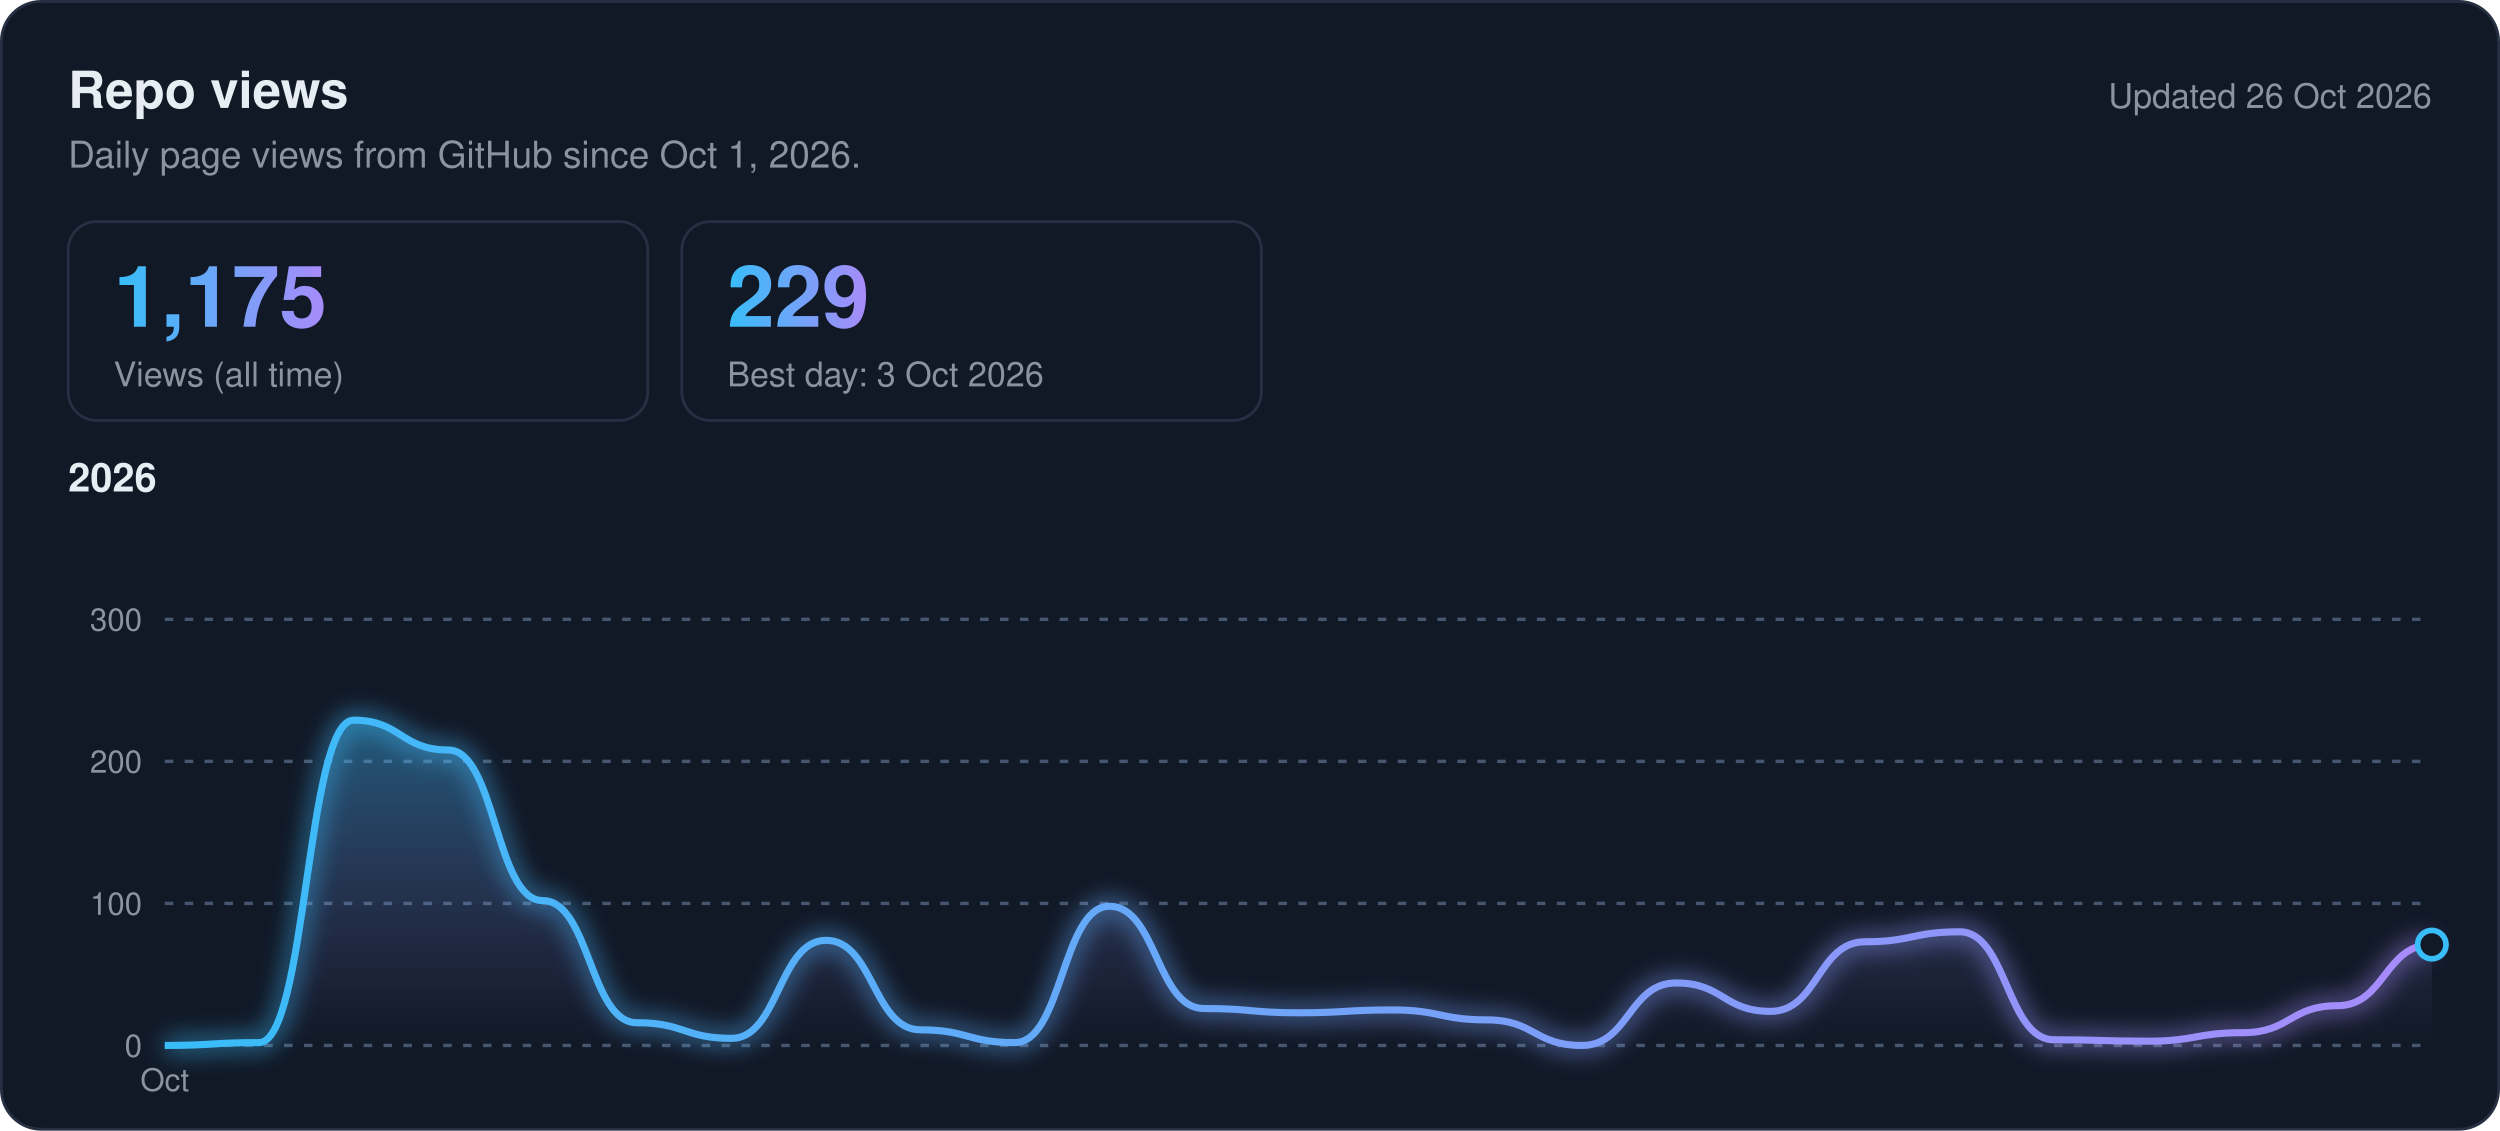
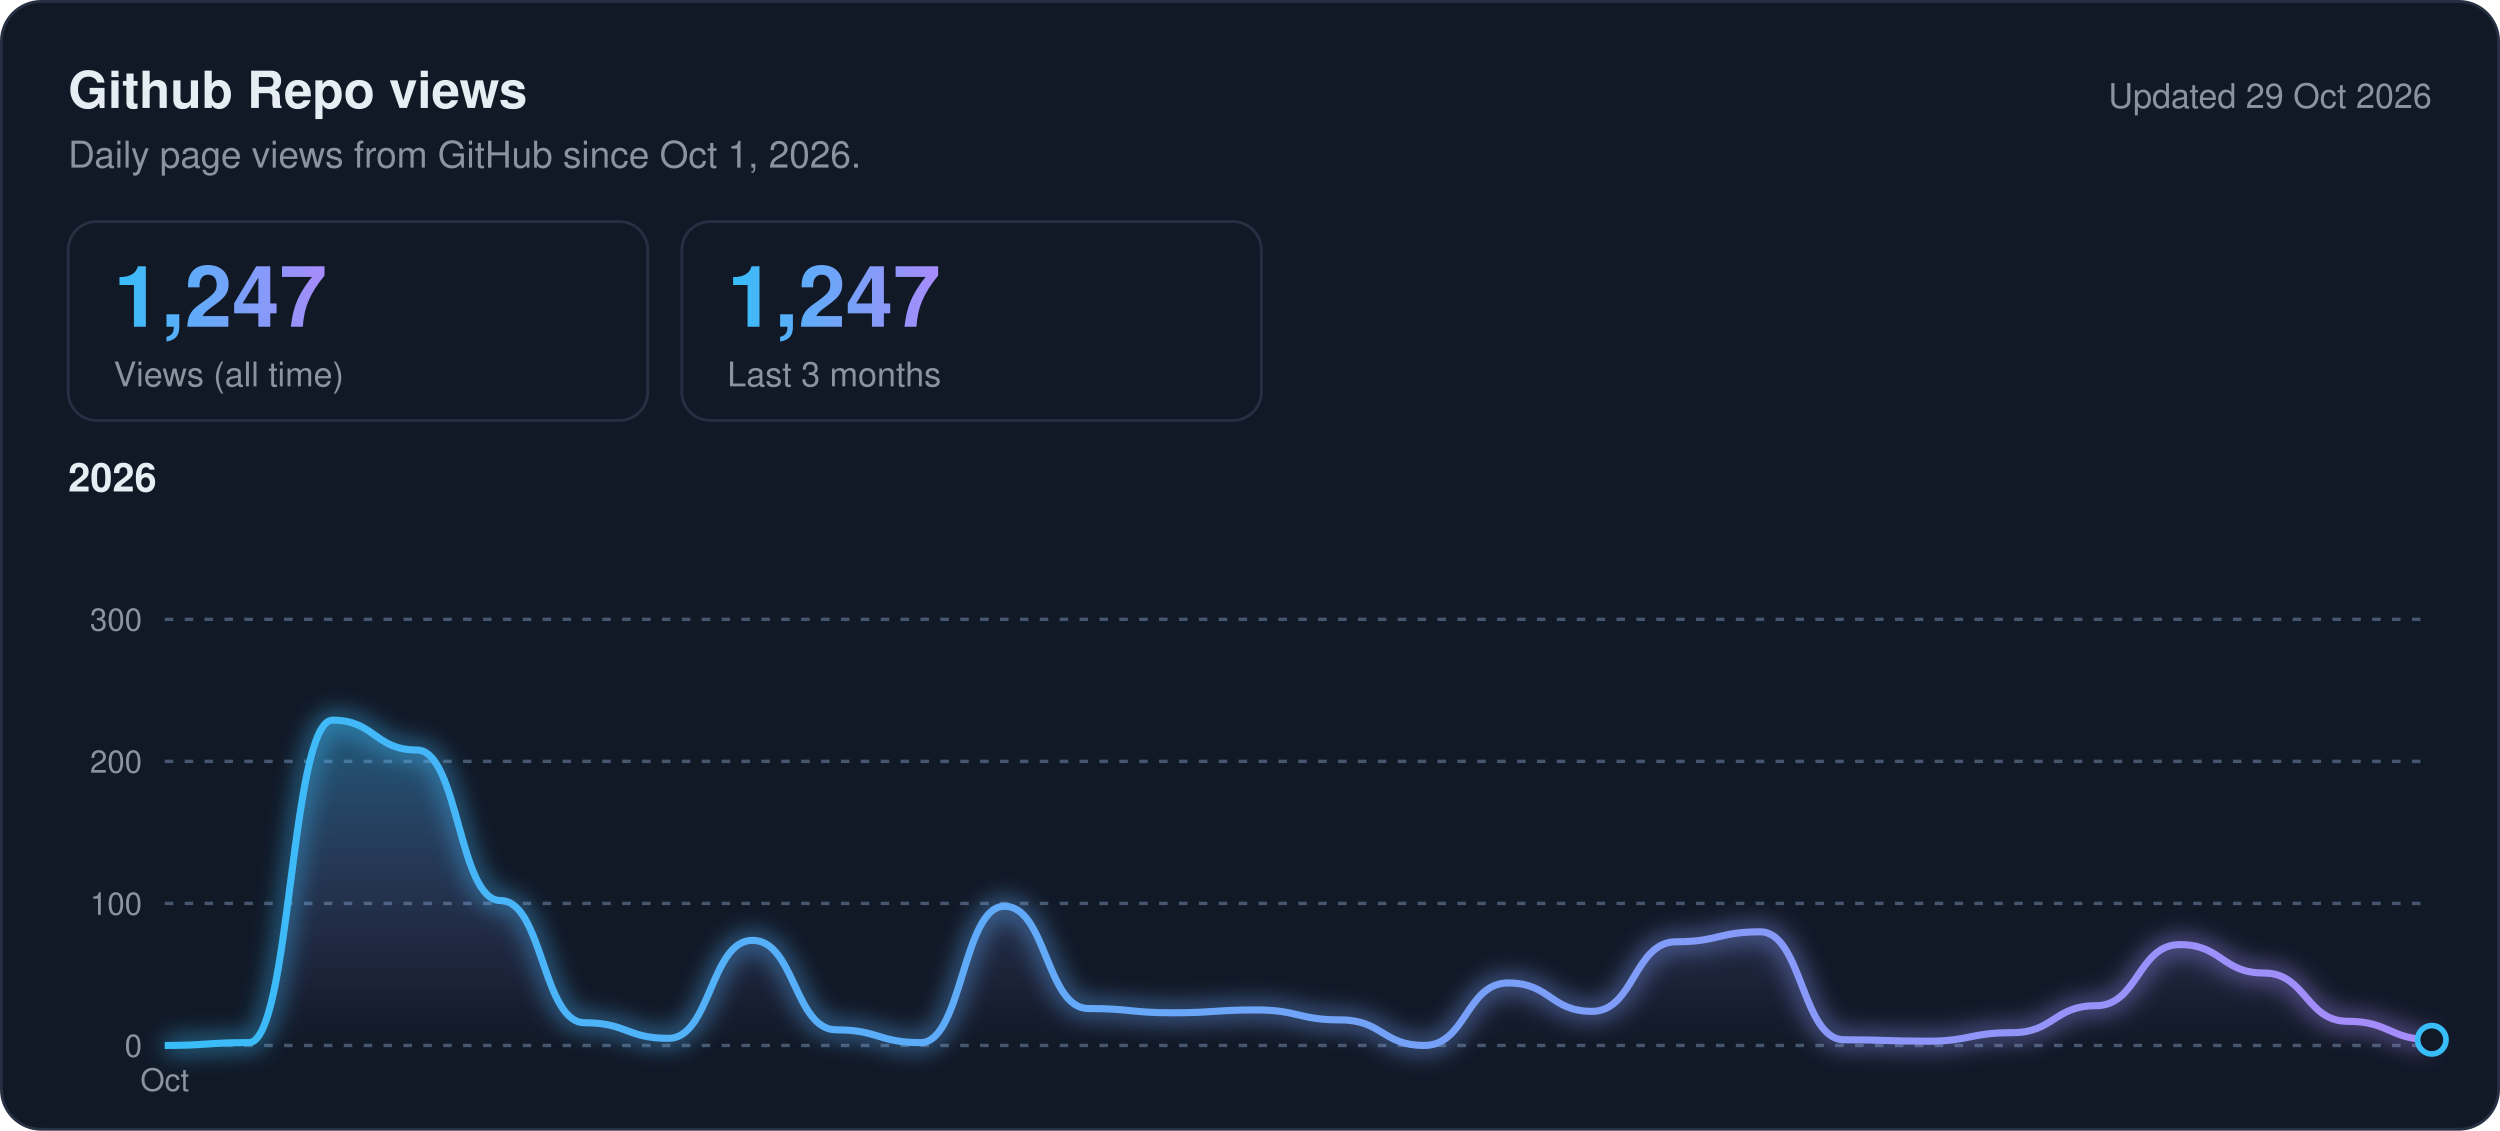
- <svg xmlns="http://www.w3.org/2000/svg" viewBox="0 0 880 398" width="880" height="398" role="img" aria-label="Repo views" font-family="'Segoe UI', system-ui, -apple-system, Helvetica, Arial, sans-serif">
+ <svg xmlns="http://www.w3.org/2000/svg" viewBox="0 0 880 398" width="880" height="398" role="img" aria-label="Github Repo views" font-family="'Segoe UI', system-ui, -apple-system, Helvetica, Arial, sans-serif">
  <style>@keyframes draw{from{stroke-dasharray:1;stroke-dashoffset:1}to{stroke-dasharray:1;stroke-dashoffset:0}}@keyframes fade{from{opacity:0}}.ln,.gw{animation:draw 2.2s ease-out .2s backwards}.fd{animation:fade 1.4s ease 1.2s backwards}@media (prefers-reduced-motion:reduce){.lwv{display:none}}@media (prefers-reduced-motion:reduce){*{animation:none!important}}</style>
  <defs>
    <linearGradient id="lg" x1="0" x2="1">
      <stop offset="0" stop-color="#38bdf8" />
      <stop offset="1" stop-color="#a78bfa" />
    </linearGradient>
    <linearGradient id="ag" x1="0" x2="0" y1="0" y2="1">
      <stop offset="0" stop-color="#38bdf8" stop-opacity=".4" />
      <stop offset="1" stop-color="#a78bfa" stop-opacity="0" />
    </linearGradient>
    <filter id="gw" x="-5%" y="-30%" width="110%" height="160%">
      <feGaussianBlur stdDeviation="4" />
    </filter>
    <linearGradient id="wv0" gradientUnits="userSpaceOnUse" x1="0" y1="0" x2="880" y2="0" gradientTransform="translate(-20,0)">
      <stop offset="0" stop-color="#fff" stop-opacity="0" />
      <stop offset=".04" stop-color="#fff" stop-opacity="0" />
      <stop offset=".08" stop-color="#fff" stop-opacity="1" />
      <stop offset=".086" stop-color="#fff" stop-opacity="0" />
      <stop offset="1" stop-color="#fff" stop-opacity="0" />
      <animateTransform attributeName="gradientTransform" type="translate" values="-20 0;825 0" keyTimes="0;1" dur="8s" begin="2.4s" repeatCount="indefinite" />
    </linearGradient>
  </defs>
  <rect x=".5" y=".5" width="879" height="397" rx="14" fill="#111826" stroke="#263042" />
-   <text x="24" y="38" font-size="18" font-weight="700" fill="#e6edf3">Repo views</text>
+   <text x="24" y="38" font-size="18" font-weight="700" fill="#e6edf3">Github Repo views</text>
  <text x="24" y="59" font-size="13" fill="#8b949e">Daily page views from GitHub since Oct 1, 2026.</text>
-   <text x="856" y="38" font-size="12" fill="#8b949e" text-anchor="end">Updated 26 Oct 2026</text>
+   <text x="856" y="38" font-size="12" fill="#8b949e" text-anchor="end">Updated 29 Oct 2026</text>
  <rect x="24" y="78" width="204" height="70" rx="10" fill="none" stroke="#263042" />
-   <text x="40" y="115" font-size="30" font-weight="700" fill="url(#lg)">1,175</text>
+   <text x="40" y="115" font-size="30" font-weight="700" fill="url(#lg)">1,247</text>
  <text x="40" y="136" font-size="12" fill="#8b949e">Views (all time)</text>
  <rect x="240" y="78" width="204" height="70" rx="10" fill="none" stroke="#263042" />
-   <text x="256" y="115" font-size="30" font-weight="700" fill="url(#lg)">229</text>
-   <text x="256" y="136" font-size="12" fill="#8b949e">Best day: 3 Oct 2026</text>
+   <text x="256" y="115" font-size="30" font-weight="700" fill="url(#lg)">1,247</text>
+   <text x="256" y="136" font-size="12" fill="#8b949e">Last 3 months</text>
  <text x="24" y="173" font-size="14" font-weight="700" fill="#e6edf3">2026</text>
  <line x1="58" x2="856" y1="368.0" y2="368.0" stroke="#46566e" stroke-width="1.2" stroke-dasharray="3 4" />
  <text x="50" y="372.0" font-size="11" fill="#8b949e" text-anchor="end">0</text>
  <line x1="58" x2="856" y1="318.0" y2="318.0" stroke="#46566e" stroke-width="1.2" stroke-dasharray="3 4" />
  <text x="50" y="322.0" font-size="11" fill="#8b949e" text-anchor="end">100</text>
  <line x1="58" x2="856" y1="268.0" y2="268.0" stroke="#46566e" stroke-width="1.2" stroke-dasharray="3 4" />
  <text x="50" y="272.0" font-size="11" fill="#8b949e" text-anchor="end">200</text>
  <line x1="58" x2="856" y1="218.0" y2="218.0" stroke="#46566e" stroke-width="1.2" stroke-dasharray="3 4" />
  <text x="50" y="222.0" font-size="11" fill="#8b949e" text-anchor="end">300</text>
  <text x="58.0" y="384" font-size="11" fill="#8b949e" text-anchor="middle">Oct</text>
-   <path class="fd" d="M58.0,368.0C74.6,368.0 74.6,367.0 91.2,367.0C107.9,367.0 107.9,253.5 124.5,253.5C141.1,253.5 141.1,264.0 157.8,264.0C174.4,264.0 174.4,317.0 191.0,317.0C207.6,317.0 207.6,360.0 224.2,360.0C240.9,360.0 240.9,365.5 257.5,365.5C274.1,365.5 274.1,331.0 290.8,331.0C307.4,331.0 307.4,362.5 324.0,362.5C340.6,362.5 340.6,367.0 357.2,367.0C373.9,367.0 373.9,319.0 390.5,319.0C407.1,319.0 407.1,355.0 423.8,355.0C440.4,355.0 440.4,356.5 457.0,356.5C473.6,356.5 473.6,355.5 490.2,355.5C506.9,355.5 506.9,359.0 523.5,359.0C540.1,359.0 540.1,368.0 556.8,368.0C573.4,368.0 573.4,346.0 590.0,346.0C606.6,346.0 606.6,356.0 623.2,356.0C639.9,356.0 639.9,331.5 656.5,331.5C673.1,331.5 673.1,328.0 689.8,328.0C706.4,328.0 706.4,366.0 723.0,366.0C739.6,366.0 739.6,366.5 756.2,366.5C772.9,366.5 772.9,363.5 789.5,363.5C806.1,363.5 806.1,354.0 822.8,354.0C839.4,354.0 839.4,332.5 856.0,332.5L856.0,368.0L58.0,368.0Z" fill="url(#ag)" style="animation-delay:1.20s" />
-   <path class="gw" d="M58.0,368.0C74.6,368.0 74.6,367.0 91.2,367.0C107.9,367.0 107.9,253.5 124.5,253.5C141.1,253.5 141.1,264.0 157.8,264.0C174.4,264.0 174.4,317.0 191.0,317.0C207.6,317.0 207.6,360.0 224.2,360.0C240.9,360.0 240.9,365.5 257.5,365.5C274.1,365.5 274.1,331.0 290.8,331.0C307.4,331.0 307.4,362.5 324.0,362.5C340.6,362.5 340.6,367.0 357.2,367.0C373.9,367.0 373.9,319.0 390.5,319.0C407.1,319.0 407.1,355.0 423.8,355.0C440.4,355.0 440.4,356.5 457.0,356.5C473.6,356.5 473.6,355.5 490.2,355.5C506.9,355.5 506.9,359.0 523.5,359.0C540.1,359.0 540.1,368.0 556.8,368.0C573.4,368.0 573.4,346.0 590.0,346.0C606.6,346.0 606.6,356.0 623.2,356.0C639.9,356.0 639.9,331.5 656.5,331.5C673.1,331.5 673.1,328.0 689.8,328.0C706.4,328.0 706.4,366.0 723.0,366.0C739.6,366.0 739.6,366.5 756.2,366.5C772.9,366.5 772.9,363.5 789.5,363.5C806.1,363.5 806.1,354.0 822.8,354.0C839.4,354.0 839.4,332.5 856.0,332.5" pathLength="1" fill="none" stroke="url(#lg)" stroke-width="7" stroke-opacity=".45" filter="url(#gw)" style="animation-delay:0.20s" />
-   <path class="ln" d="M58.0,368.0C74.6,368.0 74.6,367.0 91.2,367.0C107.9,367.0 107.9,253.5 124.5,253.5C141.1,253.5 141.1,264.0 157.8,264.0C174.4,264.0 174.4,317.0 191.0,317.0C207.6,317.0 207.6,360.0 224.2,360.0C240.9,360.0 240.9,365.5 257.5,365.5C274.1,365.5 274.1,331.0 290.8,331.0C307.4,331.0 307.4,362.5 324.0,362.5C340.6,362.5 340.6,367.0 357.2,367.0C373.9,367.0 373.9,319.0 390.5,319.0C407.1,319.0 407.1,355.0 423.8,355.0C440.4,355.0 440.4,356.5 457.0,356.5C473.6,356.5 473.6,355.5 490.2,355.5C506.9,355.5 506.9,359.0 523.5,359.0C540.1,359.0 540.1,368.0 556.8,368.0C573.4,368.0 573.4,346.0 590.0,346.0C606.6,346.0 606.6,356.0 623.2,356.0C639.9,356.0 639.9,331.5 656.5,331.5C673.1,331.5 673.1,328.0 689.8,328.0C706.4,328.0 706.4,366.0 723.0,366.0C739.6,366.0 739.6,366.5 756.2,366.5C772.9,366.5 772.9,363.5 789.5,363.5C806.1,363.5 806.1,354.0 822.8,354.0C839.4,354.0 839.4,332.5 856.0,332.5" pathLength="1" fill="none" stroke="url(#lg)" stroke-width="2.5" stroke-linejoin="round" style="animation-delay:0.20s" />
-   <path class="lwv" d="M58.0,368.0C74.6,368.0 74.6,367.0 91.2,367.0C107.9,367.0 107.9,253.5 124.5,253.5C141.1,253.5 141.1,264.0 157.8,264.0C174.4,264.0 174.4,317.0 191.0,317.0C207.6,317.0 207.6,360.0 224.2,360.0C240.9,360.0 240.9,365.5 257.5,365.5C274.1,365.5 274.1,331.0 290.8,331.0C307.4,331.0 307.4,362.5 324.0,362.5C340.6,362.5 340.6,367.0 357.2,367.0C373.9,367.0 373.9,319.0 390.5,319.0C407.1,319.0 407.1,355.0 423.8,355.0C440.4,355.0 440.4,356.5 457.0,356.5C473.6,356.5 473.6,355.5 490.2,355.5C506.9,355.5 506.9,359.0 523.5,359.0C540.1,359.0 540.1,368.0 556.8,368.0C573.4,368.0 573.4,346.0 590.0,346.0C606.6,346.0 606.6,356.0 623.2,356.0C639.9,356.0 639.9,331.5 656.5,331.5C673.1,331.5 673.1,328.0 689.8,328.0C706.4,328.0 706.4,366.0 723.0,366.0C739.6,366.0 739.6,366.5 756.2,366.5C772.9,366.5 772.9,363.5 789.5,363.5C806.1,363.5 806.1,354.0 822.8,354.0C839.4,354.0 839.4,332.5 856.0,332.5" fill="none" stroke="url(#wv0)" stroke-width="5.5" stroke-linecap="round" filter="url(#gw)" />
-   <path class="lwv" d="M58.0,368.0C74.6,368.0 74.6,367.0 91.2,367.0C107.9,367.0 107.9,253.5 124.5,253.5C141.1,253.5 141.1,264.0 157.8,264.0C174.4,264.0 174.4,317.0 191.0,317.0C207.6,317.0 207.6,360.0 224.2,360.0C240.9,360.0 240.9,365.5 257.5,365.5C274.1,365.5 274.1,331.0 290.8,331.0C307.4,331.0 307.4,362.5 324.0,362.5C340.6,362.5 340.6,367.0 357.2,367.0C373.9,367.0 373.9,319.0 390.5,319.0C407.1,319.0 407.1,355.0 423.8,355.0C440.4,355.0 440.4,356.5 457.0,356.5C473.6,356.5 473.6,355.5 490.2,355.5C506.9,355.5 506.9,359.0 523.5,359.0C540.1,359.0 540.1,368.0 556.8,368.0C573.4,368.0 573.4,346.0 590.0,346.0C606.6,346.0 606.6,356.0 623.2,356.0C639.9,356.0 639.9,331.5 656.5,331.5C673.1,331.5 673.1,328.0 689.8,328.0C706.4,328.0 706.4,366.0 723.0,366.0C739.6,366.0 739.6,366.5 756.2,366.5C772.9,366.5 772.9,363.5 789.5,363.5C806.1,363.5 806.1,354.0 822.8,354.0C839.4,354.0 839.4,332.5 856.0,332.5" fill="none" stroke="url(#wv0)" stroke-width="2" stroke-linecap="round" />
-   <circle class="fd" cx="856.0" cy="332.5" r="5" fill="#111826" stroke="#38bdf8" stroke-width="2" style="animation-delay:1.20s" />
+   <path class="fd" d="M58.0,368.0C72.8,368.0 72.8,367.0 87.6,367.0C102.3,367.0 102.3,253.5 117.1,253.5C131.9,253.5 131.9,264.0 146.7,264.0C161.4,264.0 161.4,317.0 176.2,317.0C191.0,317.0 191.0,360.0 205.8,360.0C220.6,360.0 220.6,365.5 235.3,365.5C250.1,365.5 250.1,331.0 264.9,331.0C279.7,331.0 279.7,362.5 294.4,362.5C309.2,362.5 309.2,367.0 324.0,367.0C338.8,367.0 338.8,319.0 353.6,319.0C368.3,319.0 368.3,355.0 383.1,355.0C397.9,355.0 397.9,356.5 412.7,356.5C427.4,356.5 427.4,355.5 442.2,355.5C457.0,355.5 457.0,359.0 471.8,359.0C486.6,359.0 486.6,368.0 501.3,368.0C516.1,368.0 516.1,346.0 530.9,346.0C545.7,346.0 545.7,356.0 560.4,356.0C575.2,356.0 575.2,331.5 590.0,331.5C604.8,331.5 604.8,328.0 619.6,328.0C634.3,328.0 634.3,366.0 649.1,366.0C663.9,366.0 663.9,366.5 678.7,366.5C693.4,366.5 693.4,363.5 708.2,363.5C723.0,363.5 723.0,354.0 737.8,354.0C752.6,354.0 752.6,332.5 767.3,332.5C782.1,332.5 782.1,342.5 796.9,342.5C811.7,342.5 811.7,359.5 826.4,359.5C841.2,359.5 841.2,366.0 856.0,366.0L856.0,368.0L58.0,368.0Z" fill="url(#ag)" style="animation-delay:1.20s" />
+   <path class="gw" d="M58.0,368.0C72.8,368.0 72.8,367.0 87.6,367.0C102.3,367.0 102.3,253.5 117.1,253.5C131.9,253.5 131.9,264.0 146.7,264.0C161.4,264.0 161.4,317.0 176.2,317.0C191.0,317.0 191.0,360.0 205.8,360.0C220.6,360.0 220.6,365.5 235.3,365.5C250.1,365.5 250.1,331.0 264.9,331.0C279.7,331.0 279.7,362.5 294.4,362.5C309.2,362.5 309.2,367.0 324.0,367.0C338.8,367.0 338.8,319.0 353.6,319.0C368.3,319.0 368.3,355.0 383.1,355.0C397.9,355.0 397.9,356.5 412.7,356.5C427.4,356.5 427.4,355.5 442.2,355.5C457.0,355.5 457.0,359.0 471.8,359.0C486.6,359.0 486.6,368.0 501.3,368.0C516.1,368.0 516.1,346.0 530.9,346.0C545.7,346.0 545.7,356.0 560.4,356.0C575.2,356.0 575.2,331.5 590.0,331.5C604.8,331.5 604.8,328.0 619.6,328.0C634.3,328.0 634.3,366.0 649.1,366.0C663.9,366.0 663.9,366.5 678.7,366.5C693.4,366.5 693.4,363.5 708.2,363.5C723.0,363.5 723.0,354.0 737.8,354.0C752.6,354.0 752.6,332.5 767.3,332.5C782.1,332.5 782.1,342.5 796.9,342.5C811.7,342.5 811.7,359.5 826.4,359.5C841.2,359.5 841.2,366.0 856.0,366.0" pathLength="1" fill="none" stroke="url(#lg)" stroke-width="7" stroke-opacity=".45" filter="url(#gw)" style="animation-delay:0.20s" />
+   <path class="ln" d="M58.0,368.0C72.8,368.0 72.8,367.0 87.6,367.0C102.3,367.0 102.3,253.5 117.1,253.5C131.9,253.5 131.9,264.0 146.7,264.0C161.4,264.0 161.4,317.0 176.2,317.0C191.0,317.0 191.0,360.0 205.8,360.0C220.6,360.0 220.6,365.5 235.3,365.5C250.1,365.5 250.1,331.0 264.9,331.0C279.7,331.0 279.7,362.5 294.4,362.5C309.2,362.5 309.2,367.0 324.0,367.0C338.8,367.0 338.8,319.0 353.6,319.0C368.3,319.0 368.3,355.0 383.1,355.0C397.9,355.0 397.9,356.5 412.7,356.5C427.4,356.5 427.4,355.5 442.2,355.5C457.0,355.5 457.0,359.0 471.8,359.0C486.6,359.0 486.6,368.0 501.3,368.0C516.1,368.0 516.1,346.0 530.9,346.0C545.7,346.0 545.7,356.0 560.4,356.0C575.2,356.0 575.2,331.5 590.0,331.5C604.8,331.5 604.8,328.0 619.6,328.0C634.3,328.0 634.3,366.0 649.1,366.0C663.9,366.0 663.9,366.5 678.7,366.5C693.4,366.5 693.4,363.5 708.2,363.5C723.0,363.5 723.0,354.0 737.8,354.0C752.6,354.0 752.6,332.5 767.3,332.5C782.1,332.5 782.1,342.5 796.9,342.5C811.7,342.5 811.7,359.5 826.4,359.5C841.2,359.5 841.2,366.0 856.0,366.0" pathLength="1" fill="none" stroke="url(#lg)" stroke-width="2.5" stroke-linejoin="round" style="animation-delay:0.20s" />
+   <path class="lwv" d="M58.0,368.0C72.8,368.0 72.8,367.0 87.6,367.0C102.3,367.0 102.3,253.5 117.1,253.5C131.9,253.5 131.9,264.0 146.7,264.0C161.4,264.0 161.4,317.0 176.2,317.0C191.0,317.0 191.0,360.0 205.8,360.0C220.6,360.0 220.6,365.5 235.3,365.5C250.1,365.5 250.1,331.0 264.9,331.0C279.7,331.0 279.7,362.5 294.4,362.5C309.2,362.5 309.2,367.0 324.0,367.0C338.8,367.0 338.8,319.0 353.6,319.0C368.3,319.0 368.3,355.0 383.1,355.0C397.9,355.0 397.9,356.5 412.7,356.5C427.4,356.5 427.4,355.5 442.2,355.5C457.0,355.5 457.0,359.0 471.8,359.0C486.6,359.0 486.6,368.0 501.3,368.0C516.1,368.0 516.1,346.0 530.9,346.0C545.7,346.0 545.7,356.0 560.4,356.0C575.2,356.0 575.2,331.5 590.0,331.5C604.8,331.5 604.8,328.0 619.6,328.0C634.3,328.0 634.3,366.0 649.1,366.0C663.9,366.0 663.9,366.5 678.7,366.5C693.4,366.5 693.4,363.5 708.2,363.5C723.0,363.5 723.0,354.0 737.8,354.0C752.6,354.0 752.6,332.5 767.3,332.5C782.1,332.5 782.1,342.5 796.9,342.5C811.7,342.5 811.7,359.5 826.4,359.5C841.2,359.5 841.2,366.0 856.0,366.0" fill="none" stroke="url(#wv0)" stroke-width="5.5" stroke-linecap="round" filter="url(#gw)" />
+   <path class="lwv" d="M58.0,368.0C72.8,368.0 72.8,367.0 87.6,367.0C102.3,367.0 102.3,253.5 117.1,253.5C131.9,253.5 131.9,264.0 146.7,264.0C161.4,264.0 161.4,317.0 176.2,317.0C191.0,317.0 191.0,360.0 205.8,360.0C220.6,360.0 220.6,365.5 235.3,365.5C250.1,365.5 250.1,331.0 264.9,331.0C279.7,331.0 279.7,362.5 294.4,362.5C309.2,362.5 309.2,367.0 324.0,367.0C338.8,367.0 338.8,319.0 353.6,319.0C368.3,319.0 368.3,355.0 383.1,355.0C397.9,355.0 397.9,356.5 412.7,356.5C427.4,356.5 427.4,355.5 442.2,355.5C457.0,355.5 457.0,359.0 471.8,359.0C486.6,359.0 486.6,368.0 501.3,368.0C516.1,368.0 516.1,346.0 530.9,346.0C545.7,346.0 545.7,356.0 560.4,356.0C575.2,356.0 575.2,331.5 590.0,331.5C604.8,331.5 604.8,328.0 619.6,328.0C634.3,328.0 634.3,366.0 649.1,366.0C663.9,366.0 663.9,366.5 678.7,366.5C693.4,366.5 693.4,363.5 708.2,363.5C723.0,363.5 723.0,354.0 737.8,354.0C752.6,354.0 752.6,332.5 767.3,332.5C782.1,332.5 782.1,342.5 796.9,342.5C811.7,342.5 811.7,359.5 826.4,359.5C841.2,359.5 841.2,366.0 856.0,366.0" fill="none" stroke="url(#wv0)" stroke-width="2" stroke-linecap="round" />
+   <circle class="fd" cx="856.0" cy="366.0" r="5" fill="#111826" stroke="#38bdf8" stroke-width="2" style="animation-delay:1.20s" />
</svg>
